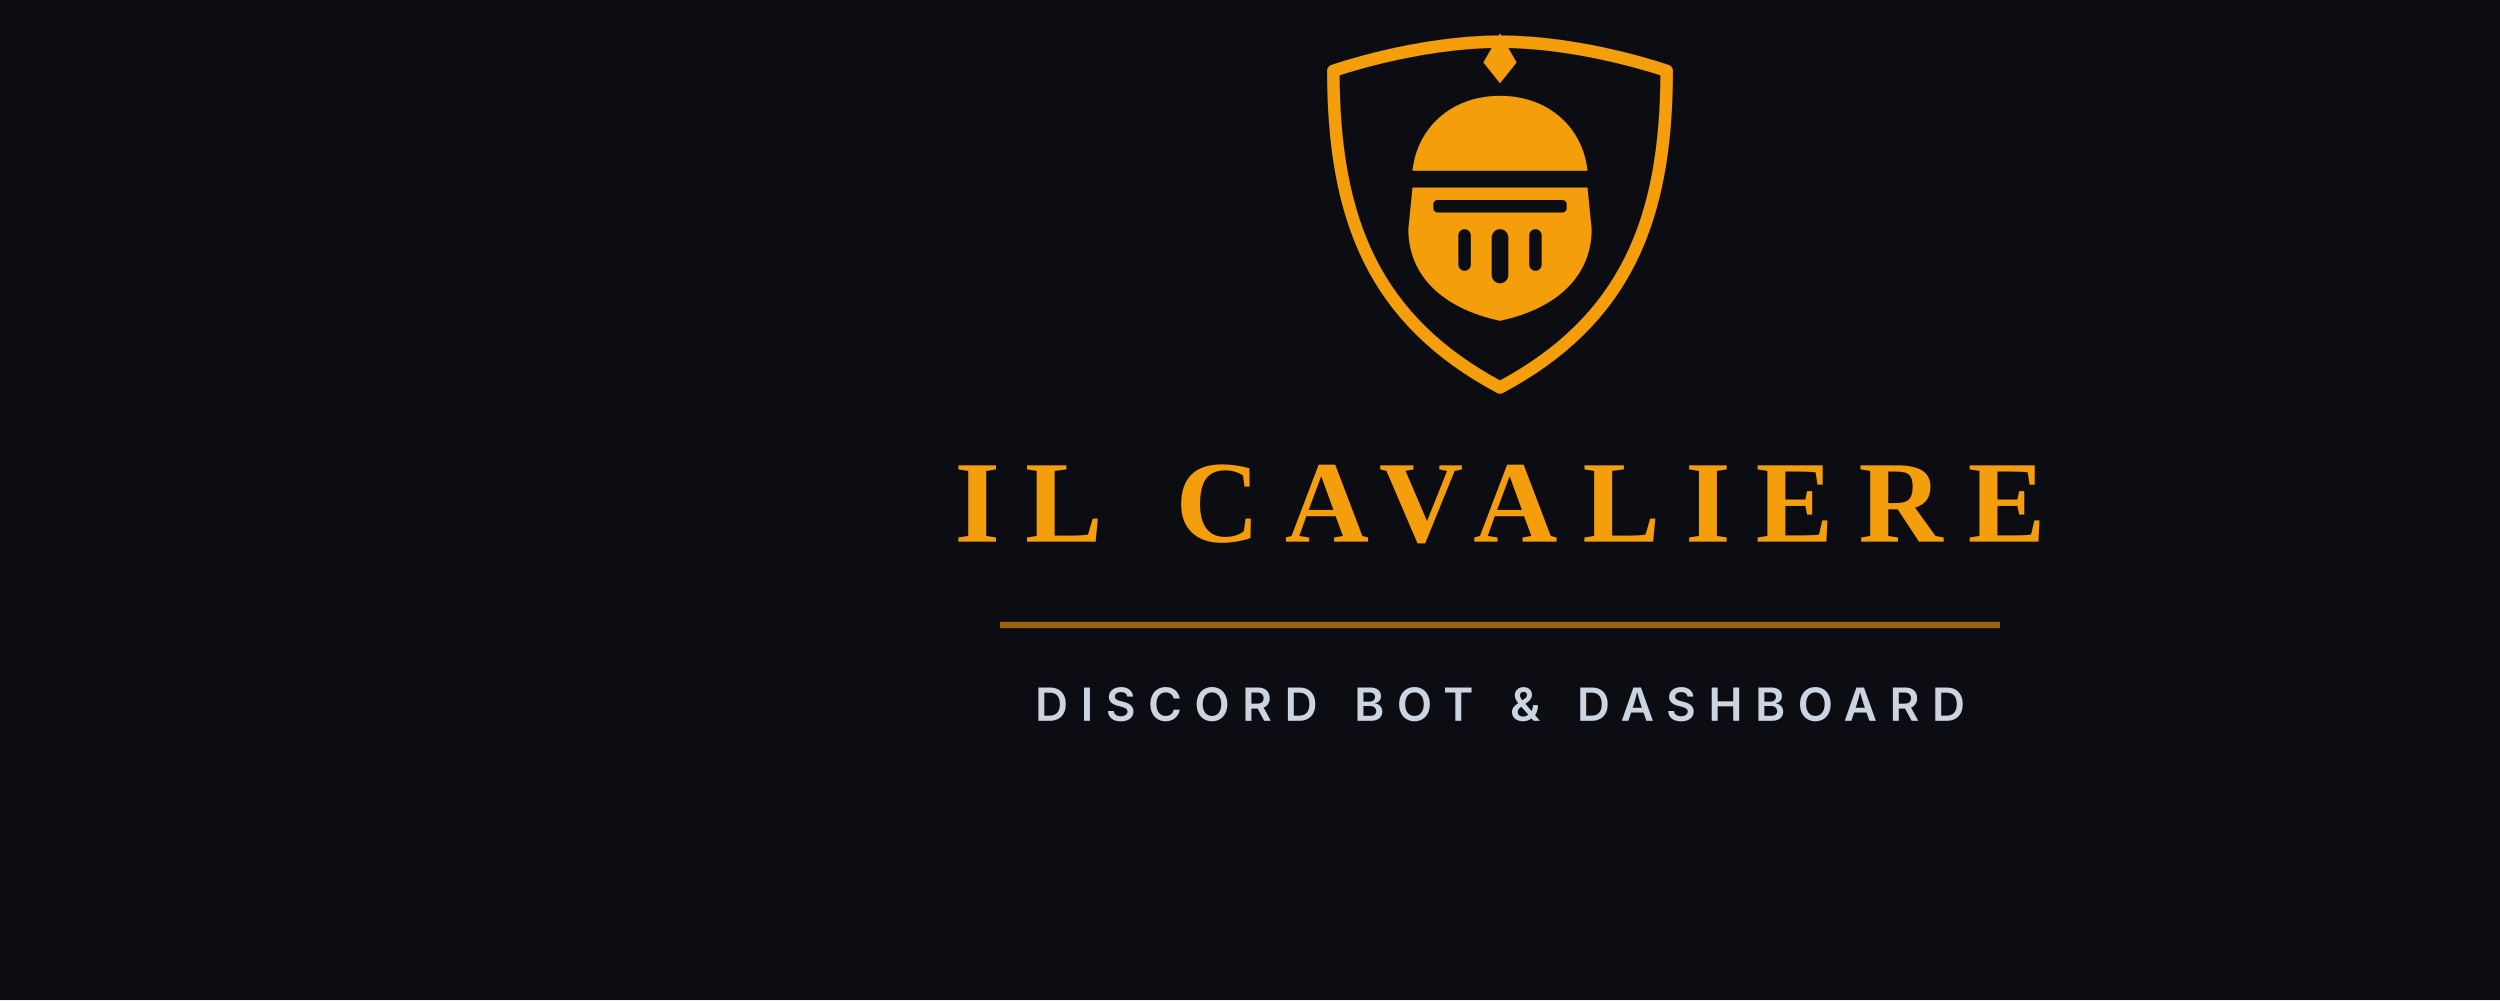
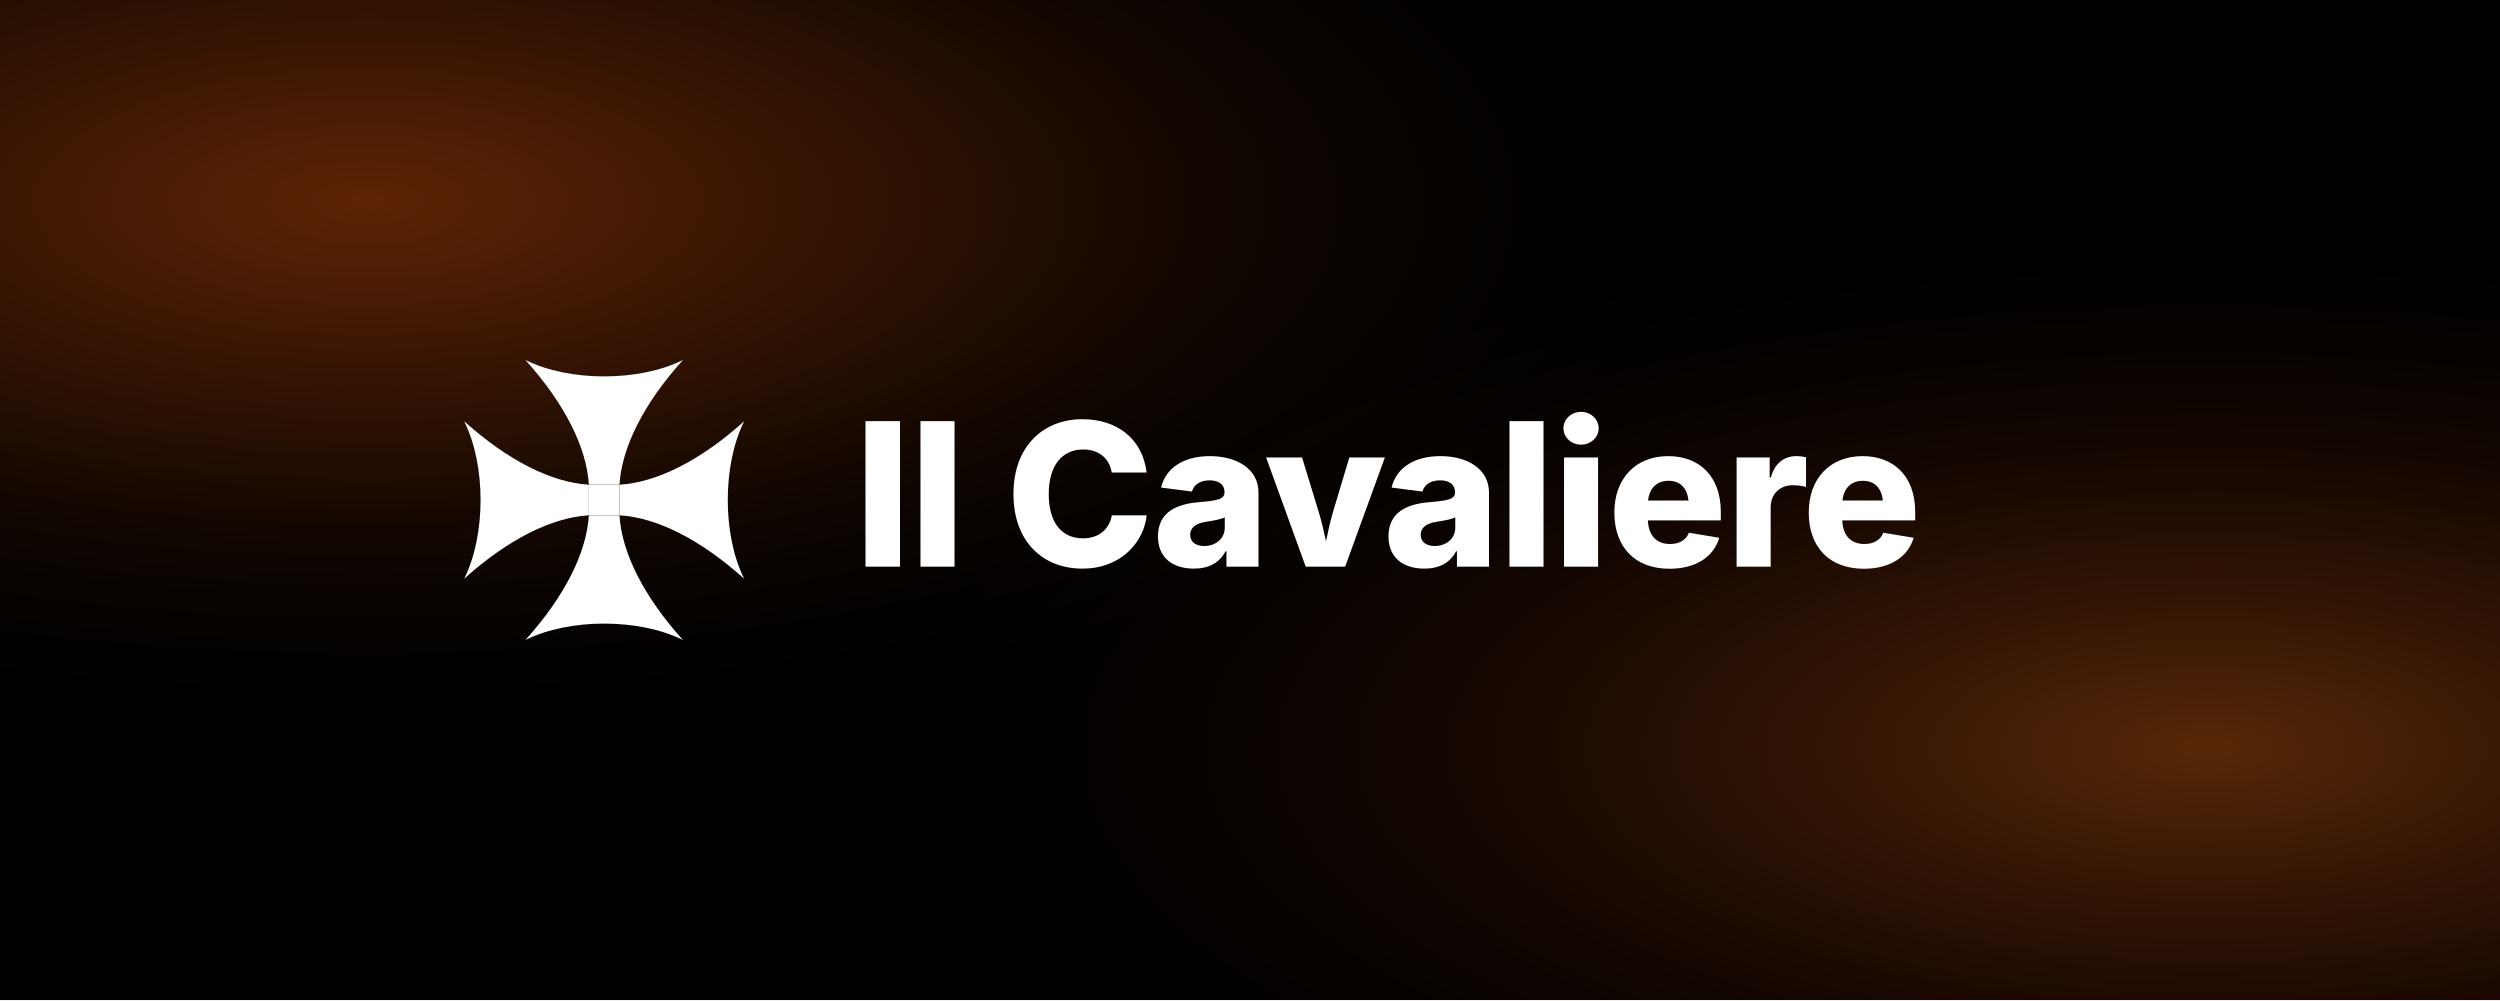
<svg xmlns="http://www.w3.org/2000/svg" viewBox="0 0 600 240" width="100%" height="100%">
-   <rect width="600" height="240" fill="#0c0d12" />
-   <g transform="translate(360, 45)">
-     <g transform="translate(0, 0)">
-       <path d="M0 -35 C20 -35 40 -28 40 -28 C40 8 30 32 0 48 C-30 32 -40 8 -40 -28 C-40 -28 -20 -35 0 -35 Z" fill="none" stroke="#f59e0b" stroke-width="3" stroke-linejoin="round" />
-       <path d="M0 -22 C-12 -22 -20 -14 -21 -4 L21 -4 C20 -14 12 -22 0 -22 Z" fill="#f59e0b" />
-       <path d="M-4 -30 L0 -37 L4 -30 L0 -25 Z" fill="#f59e0b" />
-       <path d="M-21 0 L-22 10 C-22 21 -14 29 0 32 C14 29 22 21 22 10 L21 0 Z" fill="#f59e0b" />
-       <rect x="-16" y="3" width="32" height="3" rx="1" fill="#0c0d12" />
-       <rect x="-10" y="10" width="3" height="10" rx="1.5" fill="#0c0d12" />
-       <rect x="-2" y="10" width="4" height="13" rx="2" fill="#0c0d12" />
-       <rect x="7" y="10" width="3" height="10" rx="1.5" fill="#0c0d12" />
+   <defs>
+     <radialGradient id="leftOrangeGlow" cx="15%" cy="20%" r="55%">
+       <stop offset="0%" stop-color="#ea580c" stop-opacity="0.4" />
+       <stop offset="60%" stop-color="#ea580c" stop-opacity="0.08" />
+       <stop offset="100%" stop-color="#000000" stop-opacity="0" />
+     </radialGradient>
+     <radialGradient id="rightOrangeGlow" cx="88%" cy="75%" r="55%">
+       <stop offset="0%" stop-color="#f97316" stop-opacity="0.35" />
+       <stop offset="60%" stop-color="#c2410c" stop-opacity="0.08" />
+       <stop offset="100%" stop-color="#000000" stop-opacity="0" />
+     </radialGradient>
+     <g id="templarCrossSolo">
+       <path d="M -3.5 -3.5 C -4 -12 -9 -22 -18 -32 C -8 -27 8 -27 18 -32 C 9 -22 4 -12 3.5 -3.5 Z" />
+       <path d="M -3.5 -3.5 C -4 -12 -9 -22 -18 -32 C -8 -27 8 -27 18 -32 C 9 -22 4 -12 3.5 -3.5 Z" transform="rotate(90)" />
+       <path d="M -3.5 -3.5 C -4 -12 -9 -22 -18 -32 C -8 -27 8 -27 18 -32 C 9 -22 4 -12 3.5 -3.5 Z" transform="rotate(180)" />
+       <path d="M -3.5 -3.5 C -4 -12 -9 -22 -18 -32 C -8 -27 8 -27 18 -32 C 9 -22 4 -12 3.5 -3.5 Z" transform="rotate(270)" />
+       <rect x="-3.5" y="-3.5" width="7" height="7" />
    </g>
-     <text x="0" y="85" font-family="'Cinzel', 'Georgia', 'Times New Roman', serif" font-size="28" font-weight="800" letter-spacing="6" fill="#f59e0b" text-anchor="middle">
-       IL CAVALIERE
-     </text>
-     <line x1="-120" y1="105" x2="120" y2="105" stroke="#f59e0b" stroke-width="1.5" stroke-opacity="0.6" />
-     <text x="0" y="128" font-family="'Inter', -apple-system, sans-serif" font-size="11" font-weight="600" letter-spacing="3" fill="#cbd5e1" text-anchor="middle">
-       DISCORD BOT &amp; DASHBOARD
+   </defs>
+   <rect width="600" height="240" fill="#000000" />
+   <rect width="600" height="240" fill="url(#leftOrangeGlow)" />
+   <rect width="600" height="240" fill="url(#rightOrangeGlow)" />
+   <g transform="translate(145, 120)">
+     <g transform="translate(0, 0) scale(1.05)" fill="#ffffff">
+       <use href="#templarCrossSolo" />
+     </g>
+     <text x="60" y="16" font-family="'Plus Jakarta Sans', 'Inter', -apple-system, sans-serif" font-size="48" font-weight="800" letter-spacing="-0.5" fill="#ffffff">
+       Il Cavaliere
    </text>
  </g>
</svg>
